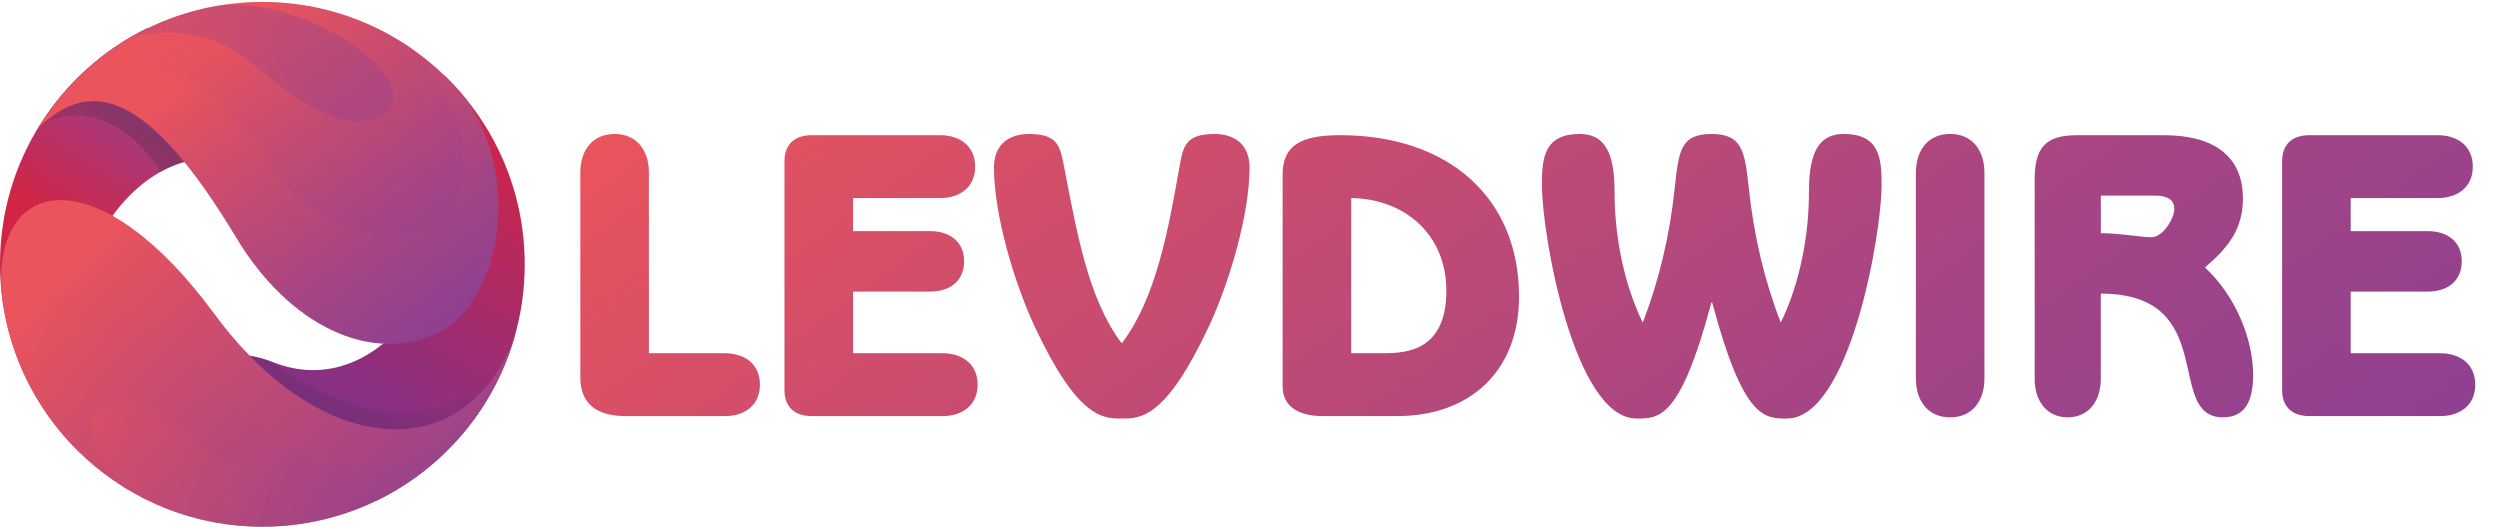
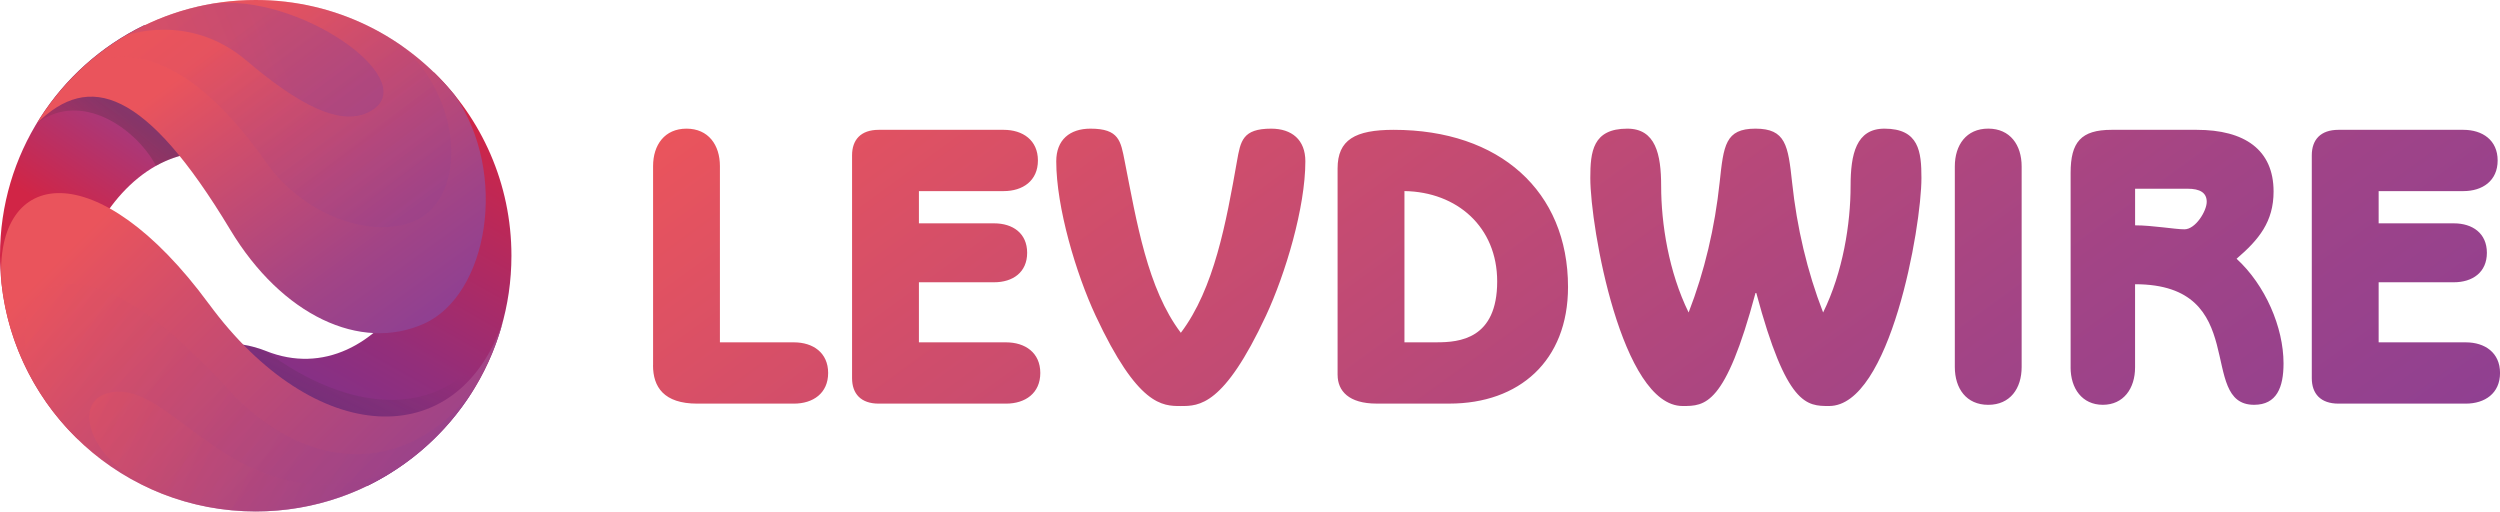
- <svg xmlns="http://www.w3.org/2000/svg" xmlns:xlink="http://www.w3.org/1999/xlink" viewBox="0 0 808 170.23">
+ <svg xmlns="http://www.w3.org/2000/svg" xmlns:xlink="http://www.w3.org/1999/xlink" viewBox="0 0 828.99 169.59">
  <defs>
-     <linearGradient id="e" x1="619.04" y1="261.18" x2="368.5" y2="-83.11" gradientUnits="userSpaceOnUse">
+     <linearGradient id="d" x1="648.04" y1="260.54" x2="397.5" y2="-83.75" gradientUnits="userSpaceOnUse">
      <stop offset="0" stop-color="#904091" />
      <stop offset=".26" stop-color="#a24486" />
      <stop offset=".77" stop-color="#d24e6a" />
      <stop offset="1" stop-color="#ea545c" />
    </linearGradient>
-     <linearGradient id="h" x1="100.78" y1="136.38" x2="156.57" y2="37.67" gradientUnits="userSpaceOnUse">
+     <linearGradient id="g" x1="100.78" y1="135.73" x2="156.57" y2="37.03" gradientUnits="userSpaceOnUse">
      <stop offset="0" stop-color="#81318a" />
      <stop offset=".28" stop-color="#932e7a" />
      <stop offset=".85" stop-color="#c32751" />
      <stop offset="1" stop-color="#d12546" />
    </linearGradient>
-     <linearGradient id="i" x1="94.21" y1="151.11" x2="115.59" y2="106.33" gradientUnits="userSpaceOnUse">
+     <linearGradient id="h" x1="94.21" y1="150.47" x2="115.59" y2="105.69" gradientUnits="userSpaceOnUse">
      <stop offset="0" stop-color="#35282c" />
      <stop offset="1" stop-color="#35282c" stop-opacity="0" />
    </linearGradient>
-     <linearGradient id="j" x1="68.31" y1="36.53" x2="36.29" y2="83.76" gradientUnits="userSpaceOnUse">
+     <linearGradient id="i" x1="68.31" y1="35.89" x2="36.29" y2="83.12" gradientUnits="userSpaceOnUse">
      <stop offset="0" stop-color="#984191" />
      <stop offset=".3" stop-color="#a63a7e" />
      <stop offset=".9" stop-color="#ca284e" />
      <stop offset="1" stop-color="#d12546" />
    </linearGradient>
-     <linearGradient id="k" x1="56.18" y1="51.82" x2="36.7" y2="75.2" xlink:href="#i" />
-     <linearGradient id="l" x1="156.94" y1="187.58" x2="37.64" y2="68.28" gradientUnits="userSpaceOnUse">
+     <linearGradient id="j" x1="56.18" y1="51.18" x2="36.7" y2="74.55" xlink:href="#h" />
+     <linearGradient id="k" x1="156.94" y1="186.94" x2="37.64" y2="67.63" gradientUnits="userSpaceOnUse">
      <stop offset="0" stop-color="#904091" />
      <stop offset=".26" stop-color="#a24486" />
      <stop offset=".77" stop-color="#d24e6a" />
      <stop offset="1" stop-color="#ea545c" />
    </linearGradient>
-     <linearGradient id="m" x1="135.48" y1="167.56" x2="15.32" y2="89.88" xlink:href="#l" />
-     <linearGradient id="n" x1="134.76" y1="179.28" x2="28.34" y2="132.93" xlink:href="#l" />
-     <linearGradient id="o" x1="135.23" y1="110.63" x2="68.78" y2="19.32" gradientUnits="userSpaceOnUse">
+     <linearGradient id="l" x1="135.48" y1="166.91" x2="15.32" y2="89.24" xlink:href="#k" />
+     <linearGradient id="m" x1="134.76" y1="178.64" x2="28.34" y2="132.29" xlink:href="#k" />
+     <linearGradient id="n" x1="135.23" y1="109.98" x2="68.78" y2="18.67" gradientUnits="userSpaceOnUse">
      <stop offset="0" stop-color="#904091" />
      <stop offset=".26" stop-color="#a24486" />
      <stop offset=".77" stop-color="#d24e6a" />
      <stop offset="1" stop-color="#ea545c" />
    </linearGradient>
-     <linearGradient id="p" x1="130.4" y1="85.98" x2="63.5" y2="-1.71" xlink:href="#l" />
-     <linearGradient id="q" x1="94.52" y1="19.46" x2="7.63" y2="55.69" xlink:href="#l" />
+     <linearGradient id="o" x1="130.4" y1="85.34" x2="63.5" y2="-2.36" xlink:href="#k" />
+     <linearGradient id="p" x1="94.52" y1="18.82" x2="7.63" y2="55.05" xlink:href="#k" />
  </defs>
  <g isolation="isolate">
    <g id="b">
      <g id="c">
-         <rect id="d" width="808" height="170" fill="none" stroke-width="0" />
-         <path id="f" d="m187.56,121.81V55.7c0-6.99,3.83-12.4,11.08-12.4s11.08,5.41,11.08,12.4v58.46h24.54c6.33,0,11.35,3.43,11.35,10.16s-5.01,10.16-11.35,10.16h-32.07c-11.08,0-14.65-5.54-14.65-12.67Zm88.15-7.65h28.9c6.33,0,11.35,3.43,11.35,10.16s-5.01,10.16-11.35,10.16h-42.23c-5.94,0-8.84-3.3-8.84-8.45V52.14c0-5.15,2.9-8.45,8.84-8.45h41.44c6.33,0,11.35,3.43,11.35,10.16s-5.01,10.16-11.35,10.16h-28.11v10.69h24.94c6.2,0,10.95,3.3,10.95,9.77s-4.75,9.77-10.95,9.77h-24.94v19.93h0Zm116.79-70.86c6.86,0,11.35,3.69,11.35,10.82,0,15.31-6.6,37.34-13.06,51.2-13.99,29.96-22.17,29.96-28.24,29.96s-14.25,0-28.24-29.96c-6.47-13.86-13.06-35.89-13.06-51.2,0-7.13,4.49-10.82,11.35-10.82,9.5,0,10.03,4.09,11.35,10.82,3.96,20.06,7.52,42.23,18.61,56.87,11.08-14.65,15.04-36.69,18.61-56.87,1.19-6.73,1.85-10.82,11.35-10.82Zm22.04,81.68V56.49c0-9.5,5.81-12.8,18.61-12.8,35.1,0,57.8,20.32,57.8,52.12,0,24.54-16.23,38.66-39.32,38.66h-24.15c-9.24,0-12.93-4.22-12.93-9.5Zm22.17-60.97v50.14h10.69c7.52,0,20.06-1.06,20.06-20.19,0-18.08-13.33-29.69-30.75-29.96Zm92.24,71.26c-20.19,0-30.61-59.25-30.61-75.61,0-8.71.79-16.36,12.27-16.36,9.37,0,11.22,8.45,11.22,19,0,12.54,2.51,28.5,9.11,41.96,5.28-13.59,8.71-28.24,10.29-43.15,1.32-12.27,1.85-17.81,11.88-17.81s10.82,5.54,12.14,17.81c1.58,14.91,5.01,29.56,10.29,43.15,6.6-13.46,9.11-29.43,9.11-41.96,0-10.56,1.85-19,11.22-19,11.48,0,12.27,7.65,12.27,16.36,0,16.36-10.42,75.61-30.61,75.61-7.39,0-14.12,0-24.15-37.48h-.26c-10.03,37.48-16.76,37.48-24.15,37.48h0Zm90.26-12.93V55.83c0-7.13,3.83-12.54,11.08-12.54s11.08,5.41,11.08,12.54v66.51c0,7.13-3.83,12.54-11.08,12.54s-11.08-5.41-11.08-12.54Zm38.4.13V57.95c0-10.16,3.43-14.25,13.59-14.25h28.24c15.84,0,25.47,6.6,25.47,20.45,0,10.03-4.88,15.97-12.27,22.3,9.5,8.71,15.57,22.7,15.57,34.71,0,7.92-2.24,13.72-9.77,13.72-19,0-.79-39.98-39.46-39.98v27.58c0,6.99-3.83,12.4-10.69,12.4s-10.69-5.41-10.69-12.4h0Zm21.38-59.25v12.14c5.81,0,13.2,1.32,16.36,1.32,3.69,0,7.39-6.07,7.39-9.11s-2.24-4.35-6.33-4.35h-17.42Zm80.76,50.94h28.9c6.33,0,11.35,3.43,11.35,10.16s-5.01,10.16-11.35,10.16h-42.23c-5.94,0-8.84-3.3-8.84-8.45V52.14c0-5.15,2.9-8.45,8.84-8.45h41.44c6.33,0,11.35,3.43,11.35,10.16s-5.01,10.16-11.35,10.16h-28.11v10.69h24.94c6.2,0,10.95,3.3,10.95,9.77s-4.75,9.77-10.95,9.77h-24.94v19.93h0Z" fill="url(#e)" stroke-width="0" />
-         <g id="g">
-           <path d="m169.59,85.44c0-23.94-9.92-45.56-25.88-60.98,15.75,54.6-17.83,107.54-55.43,92.6-41.24-16.38-68.53,53.17,33.67,44.61,28.21-13.77,47.64-42.73,47.64-76.24Z" fill="url(#h)" stroke-width="0" />
-           <path d="m88.28,117.07c-41.24-16.38-68.53,53.17,33.67,44.61,20.04-9.79,37.4-32.95,44.76-54.25-17.05,36.41-52.63,29.21-78.43,9.65Z" fill="url(#i)" mix-blend-mode="overlay" opacity=".27" stroke-width="0" />
-           <path d="m0,85.32c0,23.94,9.92,45.56,25.88,60.98-15.75-54.6,17.83-107.54,55.43-92.6C122.55,70.07,149.84.52,47.64,9.08,19.43,22.86,0,51.82,0,85.32Z" fill="url(#j)" stroke-width="0" />
-           <path d="m47.64,9.08c-14.75,7.2-27.09,18.56-35.52,32.55,14.55-11.26,32.99,1.5,39.62,13.99,8.89-4.97,19.07-6.1,29.57-1.93C122.55,70.07,149.84.52,47.64,9.08Z" fill="url(#k)" mix-blend-mode="overlay" opacity=".27" stroke-width="0" />
-           <path d="m69.26,101.42C32.36,51.2-1.96,56.01.47,94.38c4.47,42.63,40.52,75.86,84.33,75.86,39.23,0,72.23-26.64,81.92-62.81-15.1,43.82-62.5,41.57-97.45-6.01Z" fill="url(#l)" stroke-width="0" />
-           <path d="m75.8,129.85c-24.9-27.2-43.65-38.01-57.58-34.38-10.84,2.83-14.87,18.39-2.77,38.77,15.35,21.77,40.69,35.99,69.35,35.99,30.54,0,57.31-16.15,72.24-40.37-22.62,29.89-56.41,27.1-81.23-.01Z" fill="url(#m)" mix-blend-mode="color-dodge" opacity=".31" stroke-width="0" />
-           <path d="m130.36,156.96c-53.64,19.06-72.99-32.89-95.24-25.78-11.81,3.77-4.48,24.8,20.16,33.77,9.21,3.36,19.13,5.28,29.51,5.28,16.77,0,32.41-4.87,45.57-13.28Z" fill="url(#n)" mix-blend-mode="color-dodge" opacity=".31" stroke-width="0" />
-           <path d="m150.77,32.17C135.22,12.94,111.45.64,84.8.64,54.06.64,27.14,17,12.27,41.48c17.33-17.02,35.95-11.4,64.1,35.37,17.05,28.33,43.14,40.6,64.22,31.13,21.19-9.52,28.22-49.83,10.18-75.81Z" fill="url(#o)" stroke-width="0" />
-           <path d="m133.02,15.69C119.33,6.21,102.71.64,84.8.64c-22.87,0-43.62,9.06-58.87,23.77,7.26-6.21,31.14-14.43,62.21,29.93,14.37,20.51,41.31,27.06,53.5,16.97,12.98-10.75,10.24-39.35-8.63-55.63Z" fill="url(#p)" mix-blend-mode="color-dodge" opacity=".31" stroke-width="0" />
-           <path d="m70.28,1.88c-10.31,1.78-19.99,5.42-28.67,10.57.18-.07,21.04-7.9,40.08,8.25,16.33,13.85,32.15,23.38,42.33,16.04C138.69,26.17,98.68-1.72,70.28,1.88Z" fill="url(#q)" mix-blend-mode="color-dodge" opacity=".37" stroke-width="0" />
+         <path id="e" d="m216.56,121.17V55.06c0-6.99,3.83-12.4,11.08-12.4s11.08,5.41,11.08,12.4v58.46h24.54c6.33,0,11.35,3.43,11.35,10.16s-5.01,10.16-11.35,10.16h-32.07c-11.08,0-14.65-5.54-14.65-12.67Zm88.15-7.65h28.9c6.33,0,11.35,3.43,11.35,10.16s-5.01,10.16-11.35,10.16h-42.23c-5.94,0-8.84-3.3-8.84-8.45V51.5c0-5.15,2.9-8.45,8.84-8.45h41.44c6.33,0,11.35,3.43,11.35,10.16s-5.01,10.16-11.35,10.16h-28.11v10.69h24.94c6.2,0,10.95,3.3,10.95,9.77s-4.75,9.77-10.95,9.77h-24.94v19.93h0Zm116.79-70.86c6.86,0,11.35,3.69,11.35,10.82,0,15.31-6.6,37.34-13.06,51.2-13.99,29.96-22.17,29.96-28.24,29.96s-14.25,0-28.24-29.96c-6.47-13.86-13.06-35.89-13.06-51.2,0-7.13,4.49-10.82,11.35-10.82,9.5,0,10.03,4.09,11.35,10.82,3.96,20.06,7.52,42.23,18.61,56.87,11.08-14.65,15.04-36.69,18.61-56.87,1.19-6.73,1.85-10.82,11.35-10.82Zm22.04,81.68V55.85c0-9.5,5.81-12.8,18.61-12.8,35.1,0,57.8,20.32,57.8,52.12,0,24.54-16.23,38.66-39.32,38.66h-24.15c-9.24,0-12.93-4.22-12.93-9.5Zm22.17-60.97v50.14h10.69c7.52,0,20.06-1.06,20.06-20.19,0-18.08-13.33-29.69-30.75-29.96Zm92.24,71.26c-20.19,0-30.61-59.25-30.61-75.61,0-8.71.79-16.36,12.27-16.36,9.37,0,11.22,8.45,11.22,19,0,12.54,2.51,28.5,9.11,41.96,5.28-13.59,8.71-28.24,10.29-43.15,1.32-12.27,1.85-17.81,11.88-17.81s10.82,5.54,12.14,17.81c1.58,14.91,5.01,29.56,10.29,43.15,6.6-13.46,9.11-29.43,9.11-41.96,0-10.56,1.85-19,11.22-19,11.48,0,12.27,7.65,12.27,16.36,0,16.36-10.42,75.61-30.61,75.61-7.39,0-14.12,0-24.15-37.48h-.26c-10.03,37.48-16.76,37.48-24.15,37.48h0Zm90.26-12.93V55.19c0-7.13,3.83-12.54,11.08-12.54s11.08,5.41,11.08,12.54v66.51c0,7.13-3.83,12.54-11.08,12.54s-11.08-5.41-11.08-12.54Zm38.4.13V57.3c0-10.16,3.43-14.25,13.59-14.25h28.24c15.84,0,25.47,6.6,25.47,20.45,0,10.03-4.88,15.97-12.27,22.3,9.5,8.71,15.57,22.7,15.57,34.71,0,7.92-2.24,13.72-9.77,13.72-19,0-.79-39.98-39.46-39.98v27.58c0,6.99-3.83,12.4-10.69,12.4s-10.69-5.41-10.69-12.4h0Zm21.38-59.25v12.14c5.81,0,13.2,1.32,16.36,1.32,3.69,0,7.39-6.07,7.39-9.11s-2.24-4.35-6.33-4.35h-17.42Zm80.76,50.94h28.9c6.33,0,11.35,3.43,11.35,10.16s-5.01,10.16-11.35,10.16h-42.23c-5.94,0-8.84-3.3-8.84-8.45V51.5c0-5.15,2.9-8.45,8.84-8.45h41.44c6.33,0,11.35,3.43,11.35,10.16s-5.01,10.16-11.35,10.16h-28.11v10.69h24.94c6.2,0,10.95,3.3,10.95,9.77s-4.75,9.77-10.95,9.77h-24.94v19.93h0Z" fill="url(#d)" stroke-width="0" />
+         <g id="f">
+           <path d="m169.59,84.8c0-23.94-9.92-45.56-25.88-60.98,15.75,54.6-17.83,107.54-55.43,92.6-41.24-16.38-68.53,53.17,33.67,44.61,28.21-13.77,47.64-42.73,47.64-76.24Z" fill="url(#g)" stroke-width="0" />
+           <path d="m88.28,116.42c-41.24-16.38-68.53,53.17,33.67,44.61,20.04-9.79,37.4-32.95,44.76-54.25-17.05,36.41-52.63,29.21-78.43,9.65Z" fill="url(#h)" mix-blend-mode="overlay" opacity=".27" stroke-width="0" />
+           <path d="m0,84.68c0,23.94,9.92,45.56,25.88,60.98-15.75-54.6,17.83-107.54,55.43-92.6C122.55,69.43,149.84-.12,47.64,8.44,19.43,22.21,0,51.17,0,84.68Z" fill="url(#i)" stroke-width="0" />
+           <path d="m47.64,8.44c-14.75,7.2-27.09,18.56-35.52,32.55,14.55-11.26,32.99,1.5,39.62,13.99,8.89-4.97,19.07-6.1,29.57-1.93C122.55,69.43,149.84-.12,47.64,8.44Z" fill="url(#j)" mix-blend-mode="overlay" opacity=".27" stroke-width="0" />
+           <path d="m69.26,100.77C32.36,50.55-1.96,55.37.47,93.73c4.47,42.63,40.52,75.86,84.33,75.86,39.23,0,72.23-26.64,81.92-62.81-15.1,43.82-62.5,41.57-97.45-6.01Z" fill="url(#k)" stroke-width="0" />
+           <path d="m75.8,129.21c-24.9-27.2-43.65-38.01-57.58-34.38-10.84,2.83-14.87,18.39-2.77,38.77,15.35,21.77,40.69,35.99,69.35,35.99,30.54,0,57.31-16.15,72.24-40.37-22.62,29.89-56.41,27.1-81.23-.01Z" fill="url(#l)" mix-blend-mode="color-dodge" opacity=".31" stroke-width="0" />
+           <path d="m130.36,156.32c-53.64,19.06-72.99-32.89-95.24-25.78-11.81,3.77-4.48,24.8,20.16,33.77,9.21,3.36,19.13,5.28,29.51,5.28,16.77,0,32.41-4.87,45.57-13.28Z" fill="url(#m)" mix-blend-mode="color-dodge" opacity=".31" stroke-width="0" />
+           <path d="m150.77,31.53C135.22,12.3,111.45,0,84.8,0,54.06,0,27.14,16.36,12.27,40.84c17.33-17.02,35.95-11.4,64.1,35.37,17.05,28.33,43.14,40.6,64.22,31.13,21.19-9.52,28.22-49.83,10.18-75.81Z" fill="url(#n)" stroke-width="0" />
+           <path d="m133.02,15.05C119.33,5.57,102.71,0,84.8,0c-22.87,0-43.62,9.06-58.87,23.77,7.26-6.21,31.14-14.43,62.21,29.93,14.37,20.51,41.31,27.06,53.5,16.97,12.98-10.75,10.24-39.35-8.63-55.63Z" fill="url(#o)" mix-blend-mode="color-dodge" opacity=".31" stroke-width="0" />
+           <path d="m70.28,1.24c-10.31,1.78-19.99,5.42-28.67,10.57.18-.07,21.04-7.9,40.08,8.25,16.33,13.85,32.15,23.38,42.33,16.04C138.69,25.52,98.68-2.36,70.28,1.24Z" fill="url(#p)" mix-blend-mode="color-dodge" opacity=".37" stroke-width="0" />
        </g>
      </g>
    </g>
  </g>
</svg>
